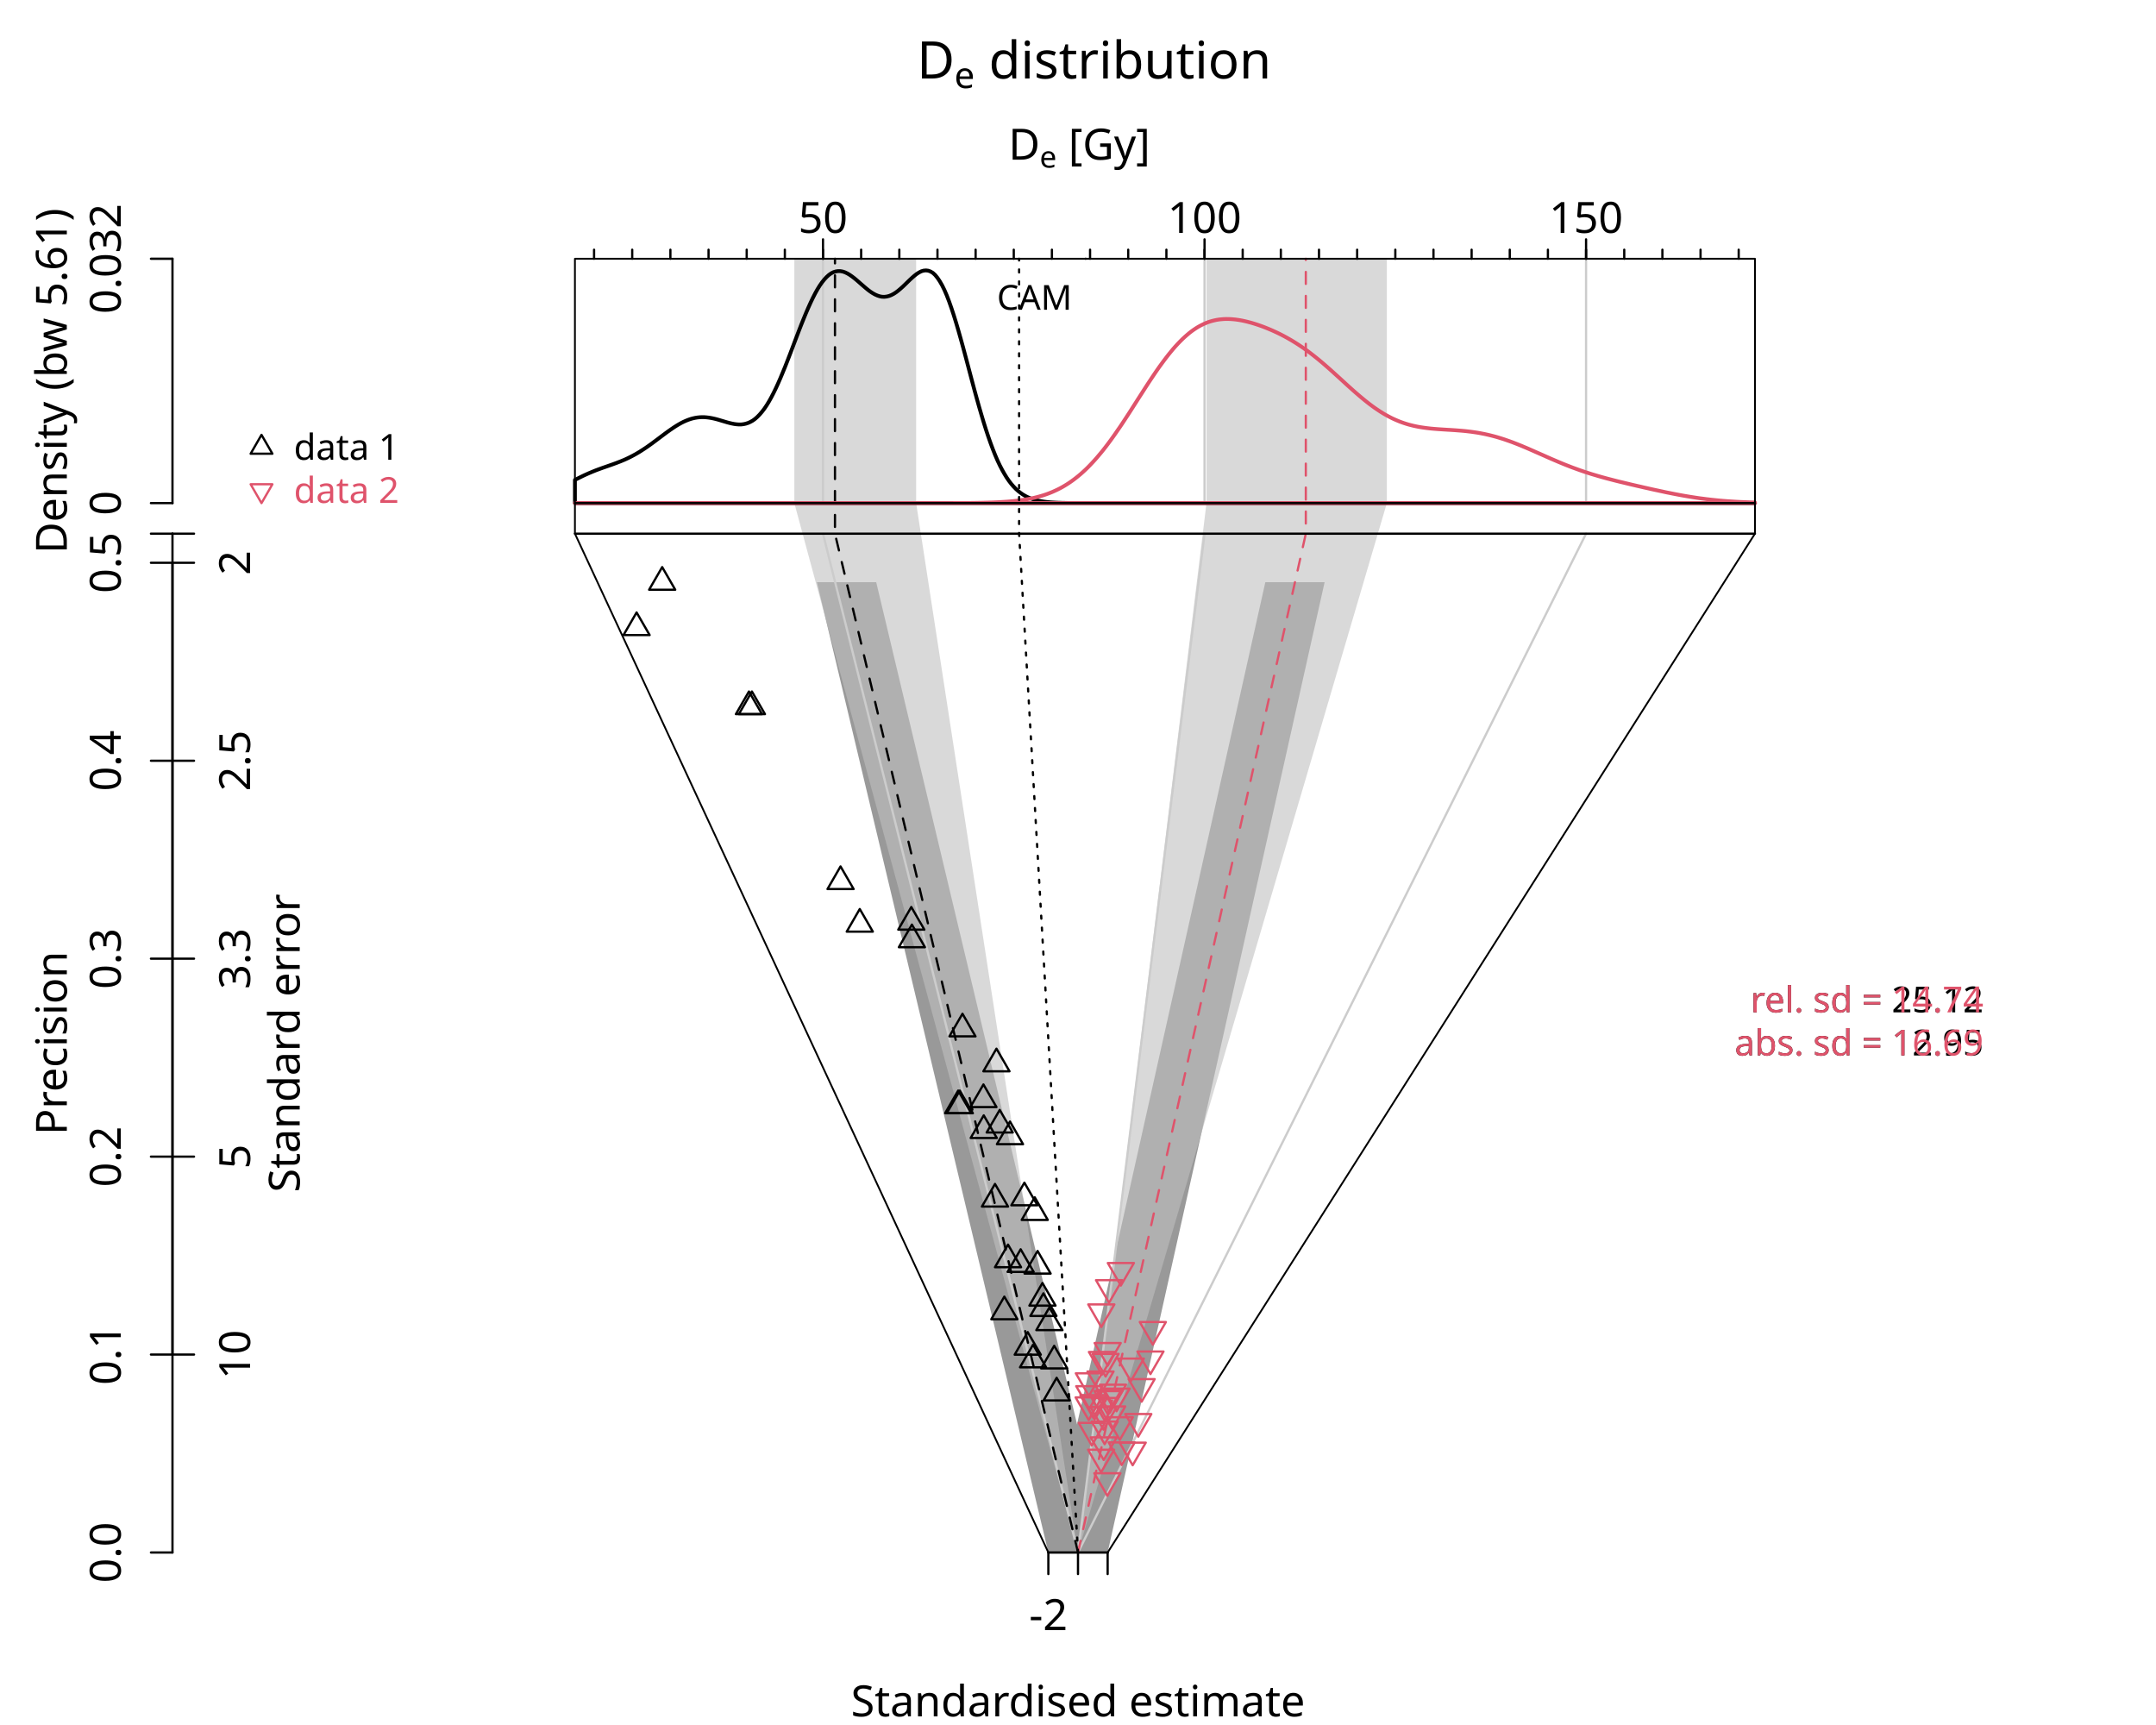
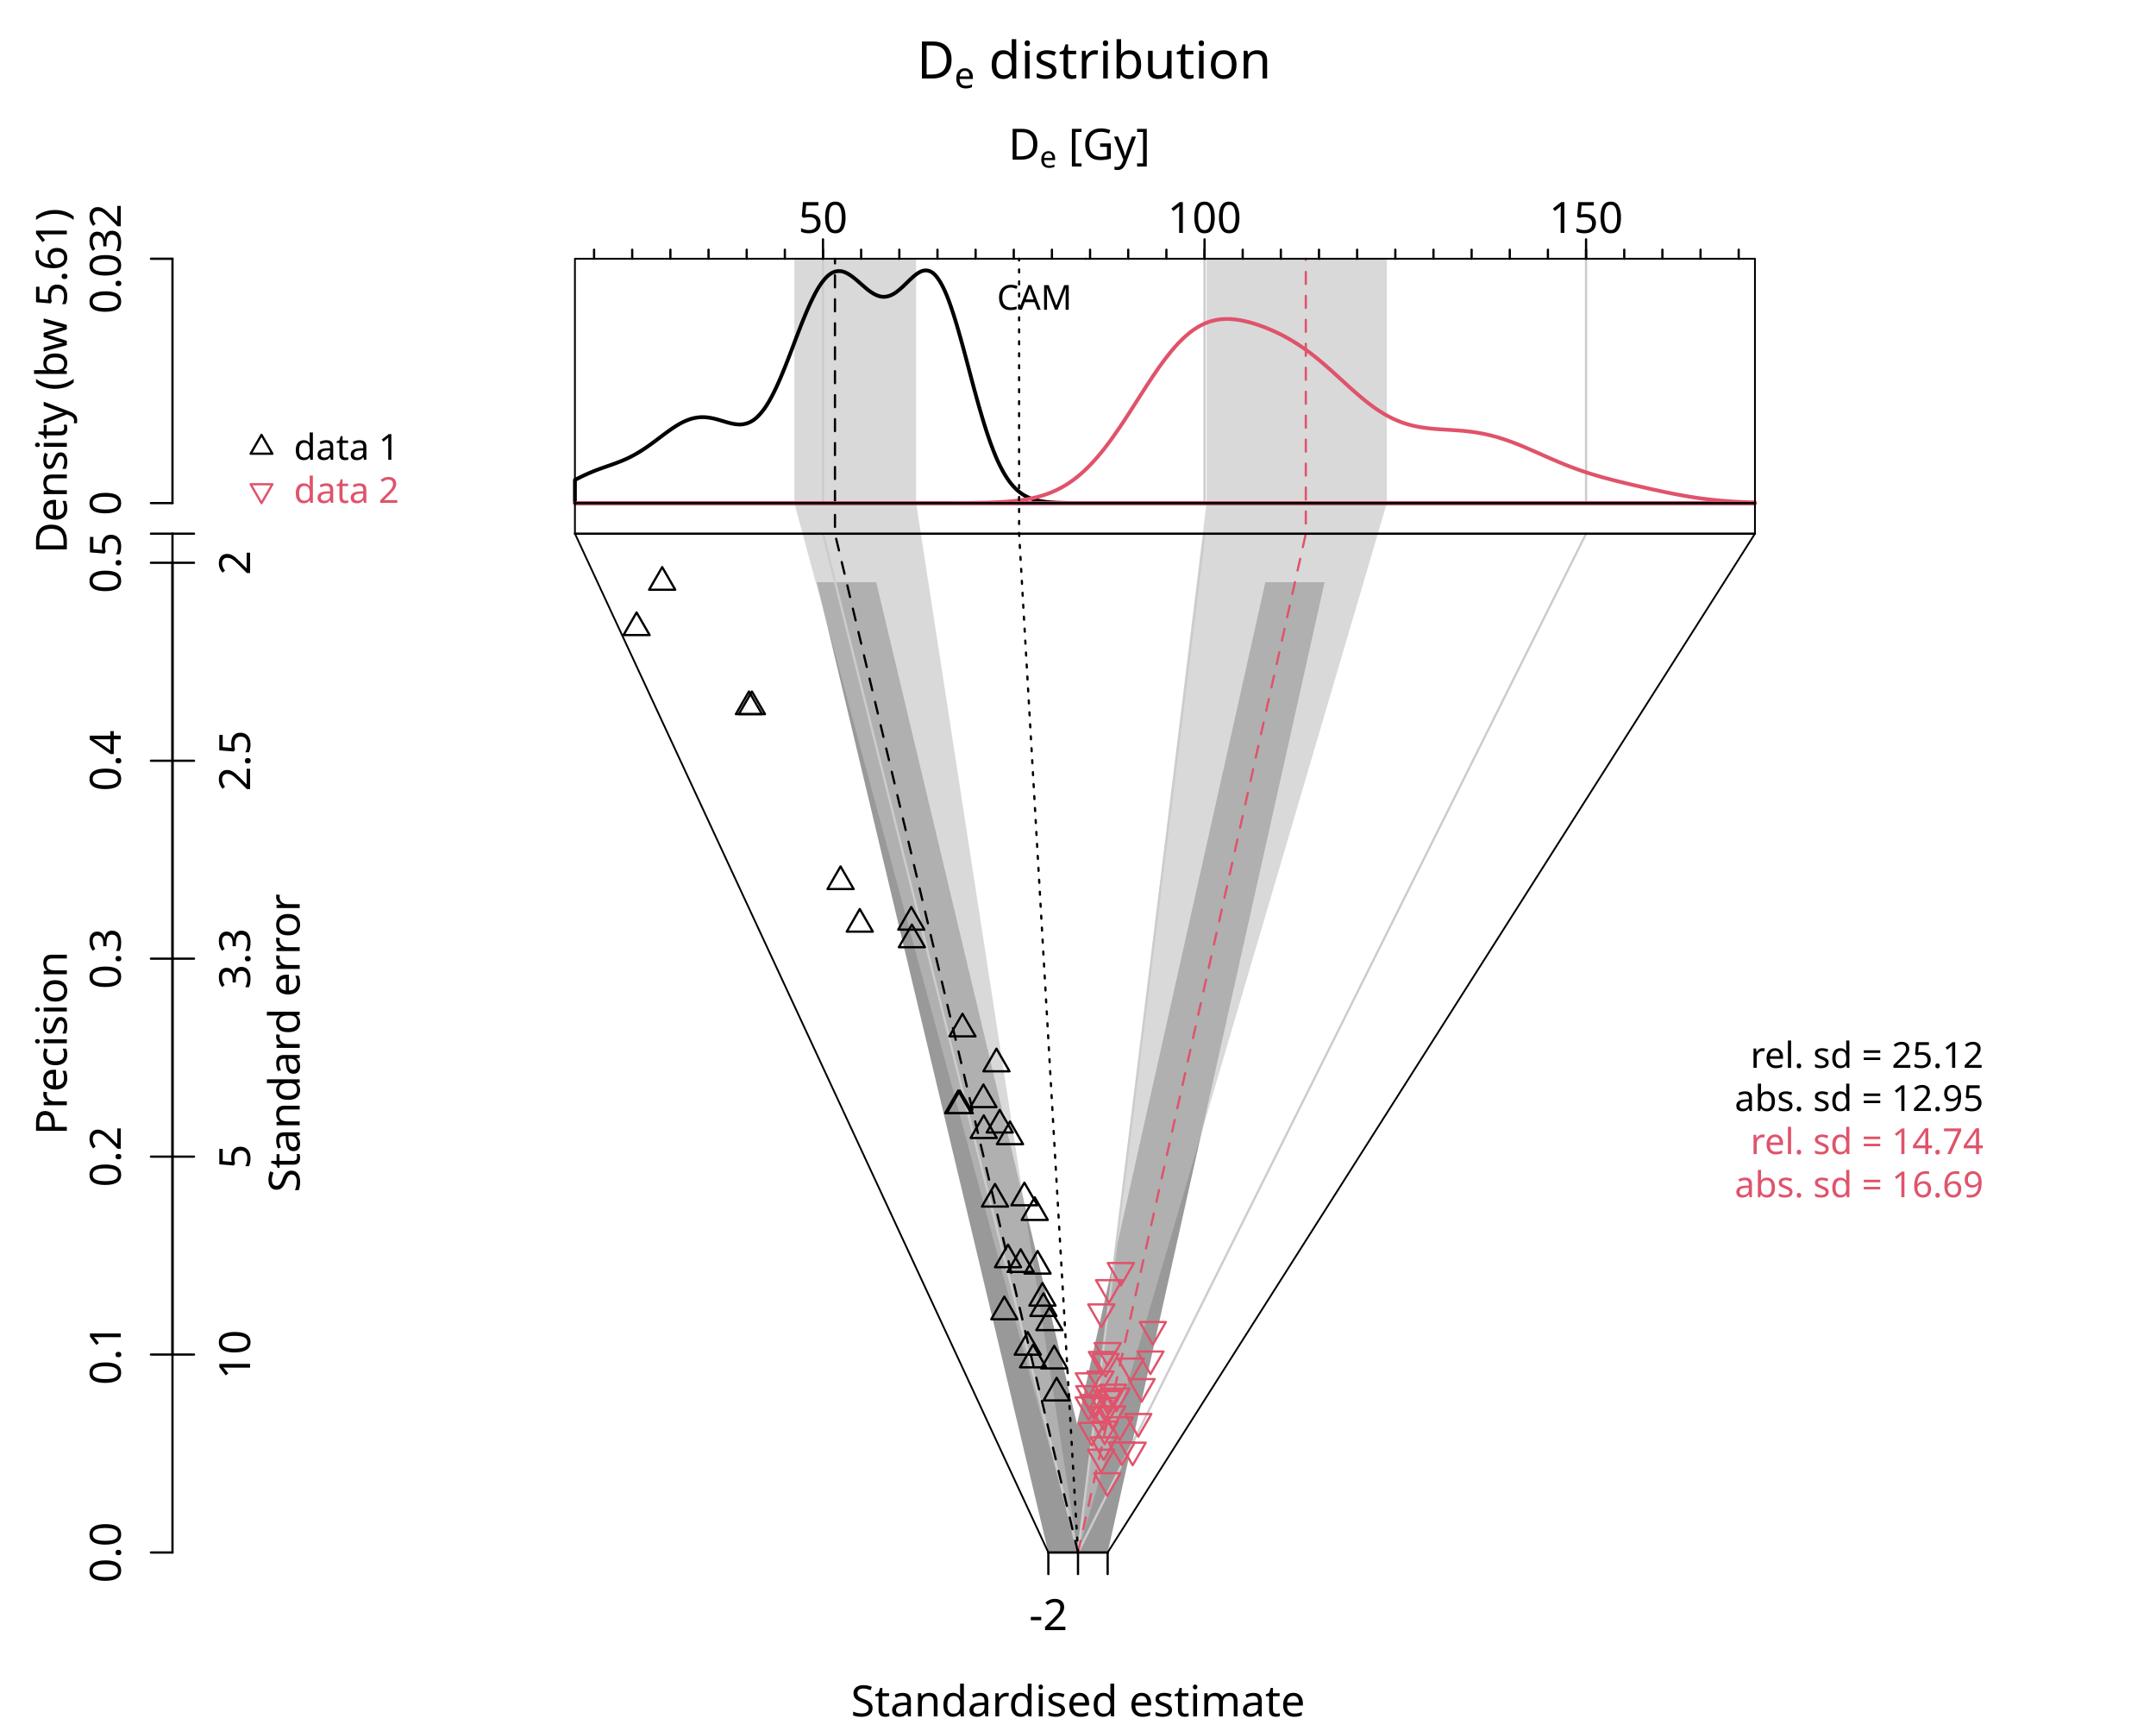
<svg xmlns="http://www.w3.org/2000/svg" class="svglite" data-engine-version="2.0" width="720.00pt" height="576.00pt" viewBox="0 0 720.00 576.00">
  <defs>
    <style type="text/css">
    .svglite line, .svglite polyline, .svglite polygon, .svglite path, .svglite rect, .svglite circle {
      fill: none;
      stroke: #000000;
      stroke-linecap: round;
      stroke-linejoin: round;
      stroke-miterlimit: 10.00;
    }
  </style>
  </defs>
  <rect width="100%" height="100%" style="stroke: none; fill: #FFFFFF;" />
  <defs>
    <clipPath id="cpMC4wMHw3MjAuMDB8MC4wMHw1NzYuMDA=">
      <rect x="0.00" y="0.00" width="720.00" height="576.00" />
    </clipPath>
  </defs>
  <g clip-path="url(#cpMC4wMHw3MjAuMDB8MC4wMHw1NzYuMDA=)">
    <text x="360.00" y="573.12" text-anchor="middle" style="font-size: 14.40px; font-family: sans;" textLength="143.30px" lengthAdjust="spacingAndGlyphs">Standardised estimate</text>
    <polygon points="350.10,518.40 369.90,518.40 292.61,194.40 272.81,194.40 " style="stroke-width: 0.75; stroke: none; fill: #999999;" />
    <polygon points="350.10,518.40 369.90,518.40 442.36,194.40 422.56,194.40 " style="stroke-width: 0.75; stroke: none; fill: #999999;" />
    <polygon points="360.00,518.40 307.52,178.20 305.95,167.99 305.95,86.40 265.27,86.40 265.27,167.99 268.03,178.20 " style="stroke-width: 0.75; stroke: none; fill: #BFBFBF; fill-opacity: 0.60;" />
    <polygon points="360.00,518.40 460.14,178.20 463.14,167.99 463.14,86.40 402.91,86.40 402.91,167.99 401.66,178.20 " style="stroke-width: 0.75; stroke: none; fill: #BFBFBF; fill-opacity: 0.60;" />
    <polyline points="360.00,518.40 274.84,178.20 " style="stroke-width: 0.75; stroke: #CCCCCC;" />
    <polyline points="274.84,167.99 274.84,86.40 " style="stroke-width: 0.75; stroke: #CCCCCC;" />
    <polyline points="360.00,518.40 402.26,178.20 " style="stroke-width: 0.75; stroke: #CCCCCC;" />
    <polyline points="402.26,167.99 402.26,86.40 " style="stroke-width: 0.75; stroke: #CCCCCC;" />
    <polyline points="360.00,518.40 529.67,178.20 " style="stroke-width: 0.75; stroke: #CCCCCC;" />
    <polyline points="529.67,167.99 529.67,86.40 " style="stroke-width: 0.75; stroke: #CCCCCC;" />
    <polyline points="360.00,518.40 278.84,178.20 278.84,167.99 278.84,86.40 " style="stroke-width: 0.75; stroke-dasharray: 4.00,4.00;" />
    <polyline points="360.00,518.40 436.08,178.20 436.08,167.99 436.08,86.40 " style="stroke-width: 0.75; stroke: #DF536B; stroke-dasharray: 4.00,4.00;" />
    <polygon points="192.00,167.99 192.00,160.26 192.77,159.86 193.54,159.47 194.31,159.09 195.08,158.72 195.86,158.37 196.63,158.02 197.40,157.70 198.17,157.38 198.94,157.07 199.71,156.78 200.48,156.50 201.25,156.22 202.03,155.95 202.80,155.68 203.57,155.41 204.34,155.14 205.11,154.86 205.88,154.58 206.65,154.28 207.42,153.98 208.19,153.66 208.97,153.32 209.74,152.96 210.51,152.58 211.28,152.18 212.05,151.76 212.82,151.32 213.59,150.86 214.36,150.37 215.13,149.87 215.91,149.35 216.68,148.81 217.45,148.26 218.22,147.69 218.99,147.12 219.76,146.54 220.53,145.96 221.30,145.38 222.08,144.80 222.85,144.23 223.62,143.68 224.39,143.15 225.16,142.63 225.93,142.14 226.70,141.68 227.47,141.25 228.24,140.86 229.02,140.51 229.79,140.20 230.56,139.93 231.33,139.71 232.10,139.54 232.87,139.41 233.64,139.33 234.41,139.29 235.19,139.30 235.96,139.36 236.73,139.45 237.50,139.58 238.27,139.74 239.04,139.92 239.81,140.13 240.58,140.36 241.35,140.59 242.13,140.82 242.90,141.05 243.67,141.25 244.44,141.43 245.21,141.58 245.98,141.68 246.75,141.74 247.52,141.73 248.30,141.64 249.07,141.47 249.84,141.22 250.61,140.87 251.38,140.44 252.15,139.88 252.92,139.20 253.69,138.41 254.46,137.51 255.24,136.50 256.01,135.36 256.78,134.10 257.55,132.72 258.32,131.24 259.09,129.66 259.86,127.99 260.63,126.23 261.40,124.38 262.18,122.48 262.95,120.52 263.72,118.53 264.49,116.51 265.26,114.47 266.03,112.44 266.80,110.43 267.57,108.45 268.35,106.51 269.12,104.64 269.89,102.85 270.66,101.14 271.43,99.53 272.20,98.02 272.97,96.63 273.74,95.39 274.51,94.28 275.29,93.31 276.06,92.48 276.83,91.79 277.60,91.25 278.37,90.87 279.14,90.63 279.91,90.52 280.68,90.54 281.46,90.68 282.23,90.95 283.00,91.32 283.77,91.78 284.54,92.31 285.31,92.90 286.08,93.54 286.85,94.21 287.62,94.89 288.40,95.56 289.17,96.22 289.94,96.85 290.71,97.42 291.48,97.92 292.25,98.35 293.02,98.69 293.79,98.94 294.57,99.09 295.34,99.11 296.11,99.02 296.88,98.83 297.65,98.53 298.42,98.13 299.19,97.64 299.96,97.05 300.73,96.40 301.51,95.70 302.28,94.96 303.05,94.21 303.82,93.46 304.59,92.75 305.36,92.08 306.13,91.48 306.90,90.98 307.67,90.59 308.45,90.36 309.22,90.29 309.99,90.38 310.76,90.66 311.53,91.12 312.30,91.83 313.07,92.77 313.84,93.92 314.62,95.27 315.39,96.83 316.16,98.61 316.93,100.61 317.70,102.79 318.47,105.12 319.24,107.60 320.01,110.21 320.78,112.93 321.56,115.74 322.33,118.61 323.10,121.51 323.87,124.42 324.64,127.33 325.41,130.21 326.18,133.02 326.95,135.77 327.73,138.44 328.50,141.02 329.27,143.47 330.04,145.79 330.81,147.98 331.58,150.04 332.35,151.98 333.12,153.77 333.89,155.40 334.67,156.90 335.44,158.26 336.21,159.51 336.98,160.63 337.75,161.63 338.52,162.51 339.29,163.30 340.06,163.99 340.84,164.60 341.61,165.14 342.38,165.59 343.15,165.98 343.92,166.32 344.69,166.61 345.46,166.85 346.23,167.06 347.00,167.23 347.78,167.37 348.55,167.49 349.32,167.59 350.09,167.67 350.86,167.74 351.63,167.79 352.40,167.83 353.17,167.87 353.94,167.89 354.72,167.92 355.49,167.93 356.26,167.95 357.03,167.96 357.80,167.97 358.57,167.97 359.34,167.98 360.11,167.98 360.89,167.99 361.66,167.99 362.43,167.99 363.20,167.99 363.97,167.99 364.74,167.99 365.51,167.99 366.28,167.99 367.05,167.99 367.83,167.99 368.60,167.99 369.37,167.99 370.14,167.99 370.91,167.99 371.68,167.99 372.45,167.99 373.22,167.99 374.00,167.99 374.77,167.99 375.54,167.99 376.31,167.99 377.08,167.99 377.85,167.99 378.62,167.99 379.39,167.99 380.16,167.99 380.94,167.99 381.71,167.99 382.48,167.99 383.25,167.99 384.02,167.99 384.79,167.99 385.56,167.99 386.33,167.99 387.10,167.99 387.88,167.99 388.65,167.99 389.42,167.99 390.19,167.99 390.96,167.99 391.73,167.99 392.50,167.99 393.27,167.99 394.05,167.99 394.82,167.99 395.59,167.99 396.36,167.99 397.13,167.99 397.90,167.99 398.67,167.99 399.44,167.99 400.21,167.99 400.99,167.99 401.76,167.99 402.53,167.99 403.30,167.99 404.07,167.99 404.84,167.99 405.61,167.99 406.38,167.99 407.16,167.99 407.93,167.99 408.70,167.99 409.47,167.99 410.24,167.99 411.01,167.99 411.78,167.99 412.55,167.99 413.32,167.99 414.10,167.99 414.87,167.99 415.64,167.99 416.41,167.99 417.18,167.99 417.95,167.99 418.72,167.99 419.49,167.99 420.27,167.99 421.04,167.99 421.81,167.99 422.58,167.99 423.35,167.99 424.12,167.99 424.89,167.99 425.66,167.99 426.43,167.99 427.21,167.99 427.98,167.99 428.75,167.99 429.52,167.99 430.29,167.99 431.06,167.99 431.83,167.99 432.60,167.99 433.37,167.99 434.15,167.99 434.92,167.99 435.69,167.99 436.46,167.99 437.23,167.99 438.00,167.99 438.77,167.99 439.54,167.99 440.32,167.99 441.09,167.99 441.86,167.99 442.63,167.99 443.40,167.99 444.17,167.99 444.94,167.99 445.71,167.99 446.48,167.99 447.26,167.99 448.03,167.99 448.80,167.99 449.57,167.99 450.34,167.99 451.11,167.99 451.88,167.99 452.65,167.99 453.43,167.99 454.20,167.99 454.97,167.99 455.74,167.99 456.51,167.99 457.28,167.99 458.05,167.99 458.82,167.99 459.59,167.99 460.37,167.99 461.14,167.99 461.91,167.99 462.68,167.99 463.45,167.99 464.22,167.99 464.99,167.99 465.76,167.99 466.54,167.99 467.31,167.99 468.08,167.99 468.85,167.99 469.62,167.99 470.39,167.99 471.16,167.99 471.93,167.99 472.70,167.99 473.48,167.99 474.25,167.99 475.02,167.99 475.79,167.99 476.56,167.99 477.33,167.99 478.10,167.99 478.87,167.99 479.64,167.99 480.42,167.99 481.19,167.99 481.96,167.99 482.73,167.99 483.50,167.99 484.27,167.99 485.04,167.99 485.81,167.99 486.59,167.99 487.36,167.99 488.13,167.99 488.90,167.99 489.67,167.99 490.44,167.99 491.21,167.99 491.98,167.99 492.75,167.99 493.53,167.99 494.30,167.99 495.07,167.99 495.84,167.99 496.61,167.99 497.38,167.99 498.15,167.99 498.92,167.99 499.70,167.99 500.47,167.99 501.24,167.99 502.01,167.99 502.78,167.99 503.55,167.99 504.32,167.99 505.09,167.99 505.86,167.99 506.64,167.99 507.41,167.99 508.18,167.99 508.95,167.99 509.72,167.99 510.49,167.99 511.26,167.99 512.03,167.99 512.80,167.99 513.58,167.99 514.35,167.99 515.12,167.99 515.89,167.99 516.66,167.99 517.43,167.99 518.20,167.99 518.97,167.99 519.75,167.99 520.52,167.99 521.29,167.99 522.06,167.99 522.83,167.99 523.60,167.99 524.37,167.99 525.14,167.99 525.91,167.99 526.69,167.99 527.46,167.99 528.23,167.99 529.00,167.99 529.77,167.99 530.54,167.99 531.31,167.99 532.08,167.99 532.86,167.99 533.63,167.99 534.40,167.99 535.17,167.99 535.94,167.99 536.71,167.99 537.48,167.99 538.25,167.99 539.02,167.99 539.80,167.99 540.57,167.99 541.34,167.99 542.11,167.99 542.88,167.99 543.65,167.99 544.42,167.99 545.19,167.99 545.97,167.99 546.74,167.99 547.51,167.99 548.28,167.99 549.05,167.99 549.82,167.99 550.59,167.99 551.36,167.99 552.13,167.99 552.91,167.99 553.68,167.99 554.45,167.99 555.22,167.99 555.99,167.99 556.76,167.99 557.53,167.99 558.30,167.99 559.07,167.99 559.85,167.99 560.62,167.99 561.39,167.99 562.16,167.99 562.93,167.99 563.70,167.99 564.47,167.99 565.24,167.99 566.02,167.99 566.79,167.99 567.56,167.99 568.33,167.99 569.10,167.99 569.87,167.99 570.64,167.99 571.41,167.99 572.18,167.99 572.96,167.99 573.73,167.99 574.50,167.99 575.27,167.99 576.04,167.99 576.81,167.99 577.58,167.99 578.35,167.99 579.13,167.99 579.90,167.99 580.67,167.99 581.44,167.99 582.21,167.99 582.98,167.99 583.75,167.99 584.52,167.99 585.29,167.99 586.07,167.99 586.07,167.99 " style="stroke-width: 1.27; fill: none;" />
    <polygon points="192.00,167.99 192.00,167.99 192.77,167.99 193.54,167.99 194.31,167.99 195.08,167.99 195.86,167.99 196.63,167.99 197.40,167.99 198.17,167.99 198.94,167.99 199.71,167.99 200.48,167.99 201.25,167.99 202.03,167.99 202.80,167.99 203.57,167.99 204.34,167.99 205.11,167.99 205.88,167.99 206.65,167.99 207.42,167.99 208.19,167.99 208.97,167.99 209.74,167.99 210.51,167.99 211.28,167.99 212.05,167.99 212.82,167.99 213.59,167.99 214.36,167.99 215.13,167.99 215.91,167.99 216.68,167.99 217.45,167.99 218.22,167.99 218.99,167.99 219.76,167.99 220.53,167.99 221.30,167.99 222.08,167.99 222.85,167.99 223.62,167.99 224.39,167.99 225.16,167.99 225.93,167.99 226.70,167.99 227.47,167.99 228.24,167.99 229.02,167.99 229.79,167.99 230.56,167.99 231.33,167.99 232.10,167.99 232.87,167.99 233.64,167.99 234.41,167.99 235.19,167.99 235.96,167.99 236.73,167.99 237.50,167.99 238.27,167.99 239.04,167.99 239.81,167.99 240.58,167.99 241.35,167.99 242.13,167.99 242.90,167.99 243.67,167.99 244.44,167.99 245.21,167.99 245.98,167.99 246.75,167.99 247.52,167.99 248.30,167.99 249.07,167.99 249.84,167.99 250.61,167.99 251.38,167.99 252.15,167.99 252.92,167.99 253.69,167.99 254.46,167.99 255.24,167.99 256.01,167.99 256.78,167.99 257.55,167.99 258.32,167.99 259.09,167.99 259.86,167.99 260.63,167.99 261.40,167.99 262.18,167.99 262.95,167.99 263.72,167.99 264.49,167.99 265.26,167.99 266.03,167.99 266.80,167.99 267.57,167.99 268.35,167.99 269.12,167.99 269.89,167.99 270.66,167.99 271.43,167.99 272.20,167.99 272.97,167.99 273.74,167.99 274.51,167.99 275.29,167.99 276.06,167.99 276.83,167.99 277.60,167.99 278.37,167.99 279.14,167.99 279.91,167.99 280.68,167.99 281.46,167.99 282.23,167.99 283.00,167.99 283.77,167.99 284.54,167.99 285.31,167.99 286.08,167.99 286.85,167.99 287.62,167.99 288.40,167.99 289.17,167.99 289.94,167.99 290.71,167.99 291.48,167.99 292.25,167.99 293.02,167.99 293.79,167.99 294.57,167.99 295.34,167.99 296.11,167.99 296.88,167.99 297.65,167.99 298.42,167.99 299.19,167.99 299.96,167.99 300.73,167.99 301.51,167.99 302.28,167.99 303.05,167.99 303.82,167.99 304.59,167.99 305.36,167.99 306.13,167.99 306.90,167.99 307.67,167.99 308.45,167.99 309.22,167.99 309.99,167.99 310.76,167.99 311.53,167.99 312.30,167.99 313.07,167.99 313.84,167.99 314.62,167.99 315.39,167.98 316.16,167.98 316.93,167.98 317.70,167.98 318.47,167.97 319.24,167.97 320.01,167.97 320.78,167.96 321.56,167.96 322.33,167.95 323.10,167.94 323.87,167.94 324.64,167.93 325.41,167.92 326.18,167.91 326.95,167.89 327.73,167.88 328.50,167.86 329.27,167.84 330.04,167.82 330.81,167.79 331.58,167.77 332.35,167.73 333.12,167.70 333.89,167.66 334.67,167.61 335.44,167.56 336.21,167.51 336.98,167.45 337.75,167.38 338.52,167.31 339.29,167.22 340.06,167.13 340.84,167.03 341.61,166.92 342.38,166.80 343.15,166.67 343.92,166.52 344.69,166.36 345.46,166.19 346.23,166.00 347.00,165.79 347.78,165.57 348.55,165.34 349.32,165.08 350.09,164.80 350.86,164.50 351.63,164.18 352.40,163.83 353.17,163.47 353.94,163.08 354.72,162.66 355.49,162.21 356.26,161.74 357.03,161.24 357.80,160.71 358.57,160.15 359.34,159.56 360.11,158.94 360.89,158.29 361.66,157.60 362.43,156.89 363.20,156.15 363.97,155.36 364.74,154.55 365.51,153.71 366.28,152.84 367.05,151.93 367.83,151.00 368.60,150.04 369.37,149.05 370.14,148.03 370.91,146.99 371.68,145.92 372.45,144.83 373.22,143.71 374.00,142.59 374.77,141.44 375.54,140.27 376.31,139.09 377.08,137.91 377.85,136.71 378.62,135.50 379.39,134.30 380.16,133.09 380.94,131.88 381.71,130.68 382.48,129.48 383.25,128.29 384.02,127.12 384.79,125.96 385.56,124.82 386.33,123.69 387.10,122.59 387.88,121.52 388.65,120.47 389.42,119.45 390.19,118.46 390.96,117.51 391.73,116.58 392.50,115.70 393.27,114.86 394.05,114.05 394.82,113.28 395.59,112.56 396.36,111.88 397.13,111.23 397.90,110.63 398.67,110.08 399.44,109.57 400.21,109.10 400.99,108.67 401.76,108.29 402.53,107.94 403.30,107.63 404.07,107.37 404.84,107.15 405.61,106.96 406.38,106.80 407.16,106.68 407.93,106.60 408.70,106.54 409.47,106.51 410.24,106.52 411.01,106.55 411.78,106.61 412.55,106.68 413.32,106.79 414.10,106.91 414.87,107.05 415.64,107.22 416.41,107.40 417.18,107.60 417.95,107.81 418.72,108.04 419.49,108.28 420.27,108.54 421.04,108.81 421.81,109.09 422.58,109.39 423.35,109.70 424.12,110.02 424.89,110.35 425.66,110.70 426.43,111.06 427.21,111.43 427.98,111.82 428.75,112.22 429.52,112.64 430.29,113.07 431.06,113.51 431.83,113.97 432.60,114.45 433.37,114.94 434.15,115.45 434.92,115.97 435.69,116.51 436.46,117.06 437.23,117.63 438.00,118.22 438.77,118.82 439.54,119.43 440.32,120.06 441.09,120.70 441.86,121.35 442.63,122.02 443.40,122.69 444.17,123.37 444.94,124.06 445.71,124.76 446.48,125.46 447.26,126.16 448.03,126.87 448.80,127.57 449.57,128.28 450.34,128.98 451.11,129.67 451.88,130.36 452.65,131.04 453.43,131.71 454.20,132.37 454.97,133.01 455.74,133.65 456.51,134.26 457.28,134.86 458.05,135.44 458.82,136.00 459.59,136.54 460.37,137.06 461.14,137.56 461.91,138.04 462.68,138.49 463.45,138.91 464.22,139.32 464.99,139.71 465.76,140.06 466.54,140.40 467.31,140.72 468.08,141.01 468.85,141.28 469.62,141.53 470.39,141.76 471.16,141.96 471.93,142.15 472.70,142.32 473.48,142.48 474.25,142.62 475.02,142.74 475.79,142.85 476.56,142.95 477.33,143.04 478.10,143.12 478.87,143.19 479.64,143.25 480.42,143.31 481.19,143.36 481.96,143.41 482.73,143.46 483.50,143.51 484.27,143.55 485.04,143.60 485.81,143.65 486.59,143.71 487.36,143.77 488.13,143.83 488.90,143.90 489.67,143.98 490.44,144.07 491.21,144.16 491.98,144.27 492.75,144.38 493.53,144.50 494.30,144.64 495.07,144.79 495.84,144.94 496.61,145.11 497.38,145.29 498.15,145.48 498.92,145.68 499.70,145.89 500.47,146.12 501.24,146.36 502.01,146.60 502.78,146.86 503.55,147.13 504.32,147.40 505.09,147.68 505.86,147.98 506.64,148.28 507.41,148.59 508.18,148.90 508.95,149.23 509.72,149.55 510.49,149.88 511.26,150.22 512.03,150.56 512.80,150.90 513.58,151.24 514.35,151.58 515.12,151.92 515.89,152.26 516.66,152.61 517.43,152.94 518.20,153.28 518.97,153.61 519.75,153.94 520.52,154.27 521.29,154.59 522.06,154.91 522.83,155.22 523.60,155.52 524.37,155.82 525.14,156.12 525.91,156.40 526.69,156.68 527.46,156.96 528.23,157.23 529.00,157.49 529.77,157.74 530.54,157.99 531.31,158.24 532.08,158.47 532.86,158.70 533.63,158.93 534.40,159.15 535.17,159.37 535.94,159.58 536.71,159.79 537.48,159.99 538.25,160.19 539.02,160.39 539.80,160.59 540.57,160.78 541.34,160.97 542.11,161.15 542.88,161.34 543.65,161.52 544.42,161.71 545.19,161.89 545.97,162.07 546.74,162.25 547.51,162.42 548.28,162.60 549.05,162.78 549.82,162.95 550.59,163.12 551.36,163.30 552.13,163.47 552.91,163.64 553.68,163.80 554.45,163.97 555.22,164.13 555.99,164.30 556.76,164.46 557.53,164.61 558.30,164.77 559.07,164.92 559.85,165.07 560.62,165.22 561.39,165.36 562.16,165.50 562.93,165.63 563.70,165.76 564.47,165.89 565.24,166.01 566.02,166.13 566.79,166.25 567.56,166.36 568.33,166.46 569.10,166.56 569.87,166.66 570.64,166.75 571.41,166.84 572.18,166.92 572.96,167.00 573.73,167.08 574.50,167.15 575.27,167.22 576.04,167.28 576.81,167.34 577.58,167.39 578.35,167.44 579.13,167.49 579.90,167.54 580.67,167.58 581.44,167.62 582.21,167.65 582.98,167.68 583.75,167.71 584.52,167.74 585.29,167.77 586.07,167.79 586.07,167.99 " style="stroke-width: 1.27; stroke: #DF536B; fill: none;" />
    <line x1="57.60" y1="167.99" x2="57.60" y2="86.40" style="stroke-width: 0.75;" />
    <line x1="57.60" y1="167.99" x2="50.40" y2="167.99" style="stroke-width: 0.75;" />
    <line x1="57.60" y1="86.40" x2="50.40" y2="86.40" style="stroke-width: 0.75;" />
    <text transform="translate(40.32,167.99) rotate(-90)" text-anchor="middle" style="font-size: 14.40px; font-family: sans;" textLength="8.01px" lengthAdjust="spacingAndGlyphs">0</text>
    <text transform="translate(40.32,86.40) rotate(-90)" text-anchor="middle" style="font-size: 14.40px; font-family: sans;" textLength="36.04px" lengthAdjust="spacingAndGlyphs">0.032</text>
    <text transform="translate(22.32,127.20) rotate(-90)" text-anchor="middle" style="font-size: 14.40px; font-family: sans;" textLength="112.06px" lengthAdjust="spacingAndGlyphs">Density (bw 5.61)</text>
    <polyline points="360.00,518.40 340.33,178.20 340.33,86.40 " style="stroke-width: 0.75; stroke-dasharray: 1.00,3.00;" />
    <rect x="327.75" y="93.60" width="35.98" height="11.75" style="stroke-width: 0.75; stroke: none;" />
    <text x="332.93" y="103.44" style="font-size: 11.52px; font-family: sans;" textLength="25.61px" lengthAdjust="spacingAndGlyphs">CAM</text>
    <text x="306.21" y="26.21" style="font-size: 17.28px; font-family: sans;" textLength="12.48px" lengthAdjust="spacingAndGlyphs">D</text>
    <text x="318.69" y="29.40" style="font-size: 12.10px; font-family: sans;" textLength="6.73px" lengthAdjust="spacingAndGlyphs">e</text>
    <text x="325.42" y="26.21" style="font-size: 17.28px; font-family: sans;" textLength="4.80px" lengthAdjust="spacingAndGlyphs"> </text>
    <text x="330.22" y="26.21" style="font-size: 17.28px; font-family: sans;" textLength="83.57px" lengthAdjust="spacingAndGlyphs">distribution</text>
    <line x1="57.60" y1="518.40" x2="57.60" y2="187.92" style="stroke-width: 0.75;" />
    <line x1="57.60" y1="518.40" x2="50.40" y2="518.40" style="stroke-width: 0.75;" />
    <line x1="57.60" y1="452.30" x2="50.40" y2="452.30" style="stroke-width: 0.75;" />
    <line x1="57.60" y1="386.21" x2="50.40" y2="386.21" style="stroke-width: 0.75;" />
    <line x1="57.60" y1="320.11" x2="50.40" y2="320.11" style="stroke-width: 0.75;" />
    <line x1="57.60" y1="254.02" x2="50.40" y2="254.02" style="stroke-width: 0.75;" />
    <line x1="57.60" y1="187.92" x2="50.40" y2="187.92" style="stroke-width: 0.75;" />
    <text transform="translate(40.32,518.40) rotate(-90)" text-anchor="middle" style="font-size: 14.40px; font-family: sans;" textLength="20.02px" lengthAdjust="spacingAndGlyphs">0.0</text>
    <text transform="translate(40.32,452.30) rotate(-90)" text-anchor="middle" style="font-size: 14.40px; font-family: sans;" textLength="20.02px" lengthAdjust="spacingAndGlyphs">0.1</text>
    <text transform="translate(40.32,386.21) rotate(-90)" text-anchor="middle" style="font-size: 14.40px; font-family: sans;" textLength="20.02px" lengthAdjust="spacingAndGlyphs">0.2</text>
    <text transform="translate(40.32,320.11) rotate(-90)" text-anchor="middle" style="font-size: 14.40px; font-family: sans;" textLength="20.02px" lengthAdjust="spacingAndGlyphs">0.3</text>
    <text transform="translate(40.32,254.02) rotate(-90)" text-anchor="middle" style="font-size: 14.40px; font-family: sans;" textLength="20.02px" lengthAdjust="spacingAndGlyphs">0.4</text>
    <text transform="translate(40.32,187.92) rotate(-90)" text-anchor="middle" style="font-size: 14.40px; font-family: sans;" textLength="20.02px" lengthAdjust="spacingAndGlyphs">0.5</text>
    <polyline points="57.60,187.92 57.60,178.20 " style="stroke-width: 0.75;" />
    <line x1="57.60" y1="178.20" x2="50.40" y2="178.20" style="stroke-width: 0.75;" />
    <line x1="57.60" y1="178.20" x2="64.80" y2="178.20" style="stroke-width: 0.75;" />
    <text transform="translate(22.32,348.30) rotate(-90)" text-anchor="middle" style="font-size: 14.40px; font-family: sans;" textLength="59.24px" lengthAdjust="spacingAndGlyphs">Precision</text>
    <text transform="translate(100.08,348.30) rotate(-90)" text-anchor="middle" style="font-size: 14.40px; font-family: sans;" textLength="92.85px" lengthAdjust="spacingAndGlyphs">Standard error</text>
    <line x1="57.60" y1="452.30" x2="57.60" y2="187.92" style="stroke-width: 0.75;" />
    <line x1="57.60" y1="452.30" x2="64.80" y2="452.30" style="stroke-width: 0.75;" />
    <line x1="57.60" y1="386.21" x2="64.80" y2="386.21" style="stroke-width: 0.75;" />
    <line x1="57.60" y1="320.11" x2="64.80" y2="320.11" style="stroke-width: 0.75;" />
    <line x1="57.60" y1="254.02" x2="64.80" y2="254.02" style="stroke-width: 0.75;" />
    <line x1="57.60" y1="187.92" x2="64.80" y2="187.92" style="stroke-width: 0.75;" />
    <text transform="translate(83.52,452.30) rotate(-90)" text-anchor="middle" style="font-size: 14.40px; font-family: sans;" textLength="16.02px" lengthAdjust="spacingAndGlyphs">10</text>
    <text transform="translate(83.52,386.21) rotate(-90)" text-anchor="middle" style="font-size: 14.40px; font-family: sans;" textLength="8.01px" lengthAdjust="spacingAndGlyphs">5</text>
    <text transform="translate(83.52,320.11) rotate(-90)" text-anchor="middle" style="font-size: 14.40px; font-family: sans;" textLength="20.02px" lengthAdjust="spacingAndGlyphs">3.3</text>
    <text transform="translate(83.52,254.02) rotate(-90)" text-anchor="middle" style="font-size: 14.40px; font-family: sans;" textLength="20.02px" lengthAdjust="spacingAndGlyphs">2.5</text>
    <text transform="translate(83.52,187.92) rotate(-90)" text-anchor="middle" style="font-size: 14.40px; font-family: sans;" textLength="8.01px" lengthAdjust="spacingAndGlyphs">2</text>
    <line x1="350.10" y1="518.40" x2="369.90" y2="518.40" style="stroke-width: 0.75;" />
    <line x1="350.10" y1="518.40" x2="350.10" y2="525.60" style="stroke-width: 0.75;" />
    <line x1="360.00" y1="518.40" x2="360.00" y2="525.60" style="stroke-width: 0.75;" />
    <line x1="369.90" y1="518.40" x2="369.90" y2="525.60" style="stroke-width: 0.75;" />
    <text x="350.10" y="544.32" text-anchor="middle" style="font-size: 14.40px; font-family: sans;" textLength="12.80px" lengthAdjust="spacingAndGlyphs">-2</text>
    <polyline points="198.39,86.40 198.39,83.38 " style="stroke-width: 0.75;" />
    <polyline points="211.13,86.40 211.13,83.38 " style="stroke-width: 0.75;" />
    <polyline points="223.88,86.40 223.88,83.38 " style="stroke-width: 0.75;" />
    <polyline points="236.62,86.40 236.62,83.38 " style="stroke-width: 0.75;" />
    <polyline points="249.36,86.40 249.36,83.38 " style="stroke-width: 0.75;" />
    <polyline points="262.10,86.40 262.10,83.38 " style="stroke-width: 0.75;" />
    <polyline points="274.84,86.40 274.84,83.38 " style="stroke-width: 0.75;" />
    <polyline points="287.58,86.40 287.58,83.38 " style="stroke-width: 0.75;" />
    <polyline points="300.33,86.40 300.33,83.38 " style="stroke-width: 0.75;" />
    <polyline points="313.07,86.40 313.07,83.38 " style="stroke-width: 0.75;" />
    <polyline points="325.81,86.40 325.81,83.38 " style="stroke-width: 0.75;" />
    <polyline points="338.55,86.40 338.55,83.38 " style="stroke-width: 0.75;" />
    <polyline points="351.29,86.40 351.29,83.38 " style="stroke-width: 0.75;" />
    <polyline points="364.03,86.40 364.03,83.38 " style="stroke-width: 0.75;" />
    <polyline points="376.77,86.40 376.77,83.38 " style="stroke-width: 0.75;" />
    <polyline points="389.52,86.40 389.52,83.38 " style="stroke-width: 0.75;" />
    <polyline points="402.26,86.40 402.26,83.38 " style="stroke-width: 0.75;" />
    <polyline points="415.00,86.40 415.00,83.38 " style="stroke-width: 0.75;" />
    <polyline points="427.74,86.40 427.74,83.38 " style="stroke-width: 0.75;" />
    <polyline points="440.48,86.40 440.48,83.38 " style="stroke-width: 0.75;" />
    <polyline points="453.22,86.40 453.22,83.38 " style="stroke-width: 0.75;" />
    <polyline points="465.97,86.40 465.97,83.38 " style="stroke-width: 0.75;" />
    <polyline points="478.71,86.40 478.71,83.38 " style="stroke-width: 0.75;" />
    <polyline points="491.45,86.40 491.45,83.38 " style="stroke-width: 0.75;" />
    <polyline points="504.19,86.40 504.19,83.38 " style="stroke-width: 0.75;" />
    <polyline points="516.93,86.40 516.93,83.38 " style="stroke-width: 0.75;" />
    <polyline points="529.67,86.40 529.67,83.38 " style="stroke-width: 0.75;" />
    <polyline points="542.42,86.40 542.42,83.38 " style="stroke-width: 0.75;" />
    <polyline points="555.16,86.40 555.16,83.38 " style="stroke-width: 0.75;" />
    <polyline points="567.90,86.40 567.90,83.38 " style="stroke-width: 0.75;" />
    <polyline points="580.64,86.40 580.64,83.38 " style="stroke-width: 0.75;" />
    <polyline points="274.84,86.40 274.84,79.92 " style="stroke-width: 0.75;" />
    <polyline points="402.26,86.40 402.26,79.92 " style="stroke-width: 0.75;" />
    <polyline points="529.67,86.40 529.67,79.92 " style="stroke-width: 0.75;" />
    <polyline points="192.00,178.20 586.07,178.20 " style="stroke-width: 0.75;" />
    <polyline points="362.55,86.40 362.55,86.40 " style="stroke-width: 0.75;" />
    <text x="274.84" y="77.76" text-anchor="middle" style="font-size: 14.40px; font-family: sans;" textLength="16.02px" lengthAdjust="spacingAndGlyphs">50</text>
    <text x="402.26" y="77.76" text-anchor="middle" style="font-size: 14.40px; font-family: sans;" textLength="24.03px" lengthAdjust="spacingAndGlyphs">100</text>
    <text x="529.67" y="77.76" text-anchor="middle" style="font-size: 14.40px; font-family: sans;" textLength="24.03px" lengthAdjust="spacingAndGlyphs">150</text>
    <text x="336.79" y="53.31" style="font-size: 14.40px; font-family: sans;" textLength="10.40px" lengthAdjust="spacingAndGlyphs">D</text>
    <text x="347.19" y="55.98" style="font-size: 10.08px; font-family: sans;" textLength="5.61px" lengthAdjust="spacingAndGlyphs">e</text>
    <text x="352.80" y="53.31" style="font-size: 14.40px; font-family: sans;" textLength="4.00px" lengthAdjust="spacingAndGlyphs"> </text>
    <text x="356.80" y="53.31" style="font-size: 14.40px; font-family: sans;" textLength="26.41px" lengthAdjust="spacingAndGlyphs">[Gy]</text>
    <polygon points="212.59,204.50 216.95,212.06 208.22,212.06 " style="stroke-width: 0.75; fill: none;" />
    <polygon points="221.14,189.36 225.50,196.92 216.77,196.92 " style="stroke-width: 0.75; fill: none;" />
    <polygon points="250.11,230.90 254.47,238.46 245.75,238.46 " style="stroke-width: 0.75; fill: none;" />
    <polygon points="251.10,230.90 255.47,238.46 246.74,238.46 " style="stroke-width: 0.75; fill: none;" />
    <polygon points="280.70,289.31 285.07,296.87 276.34,296.87 " style="stroke-width: 0.75; fill: none;" />
    <polygon points="287.12,303.53 291.49,311.09 282.76,311.09 " style="stroke-width: 0.75; fill: none;" />
    <polygon points="335.40,432.95 339.77,440.51 331.04,440.51 " style="stroke-width: 0.75; fill: none;" />
    <polygon points="304.53,308.73 308.89,316.29 300.17,316.29 " style="stroke-width: 0.75; fill: none;" />
    <polygon points="319.98,364.16 324.34,371.72 315.62,371.72 " style="stroke-width: 0.75; fill: none;" />
    <polygon points="320.53,364.16 324.89,371.72 316.17,371.72 " style="stroke-width: 0.75; fill: none;" />
    <polygon points="304.33,302.86 308.69,310.42 299.97,310.42 " style="stroke-width: 0.75; fill: none;" />
    <polygon points="343.21,444.80 347.58,452.35 338.85,452.35 " style="stroke-width: 0.75; fill: none;" />
    <polygon points="336.63,415.59 340.99,423.14 332.27,423.14 " style="stroke-width: 0.75; fill: none;" />
    <polygon points="332.28,395.33 336.64,402.89 327.91,402.89 " style="stroke-width: 0.75; fill: none;" />
    <polygon points="344.99,449.00 349.35,456.56 340.63,456.56 " style="stroke-width: 0.75; fill: none;" />
    <polygon points="328.52,372.43 332.89,379.99 324.16,379.99 " style="stroke-width: 0.75; fill: none;" />
    <polygon points="321.42,338.50 325.78,346.06 317.05,346.06 " style="stroke-width: 0.75; fill: none;" />
    <polygon points="328.42,362.11 332.78,369.67 324.05,369.67 " style="stroke-width: 0.75; fill: none;" />
    <polygon points="340.85,417.15 345.21,424.71 336.48,424.71 " style="stroke-width: 0.75; fill: none;" />
    <polygon points="333.86,370.61 338.22,378.16 329.49,378.16 " style="stroke-width: 0.75; fill: none;" />
    <polygon points="332.77,350.16 337.13,357.72 328.40,357.72 " style="stroke-width: 0.75; fill: none;" />
    <polygon points="337.29,374.50 341.65,382.06 332.92,382.06 " style="stroke-width: 0.75; fill: none;" />
    <polygon points="342.10,394.91 346.46,402.47 337.73,402.47 " style="stroke-width: 0.75; fill: none;" />
    <polygon points="348.45,431.86 352.81,439.42 344.09,439.42 " style="stroke-width: 0.75; fill: none;" />
    <polygon points="346.50,417.71 350.87,425.27 342.14,425.27 " style="stroke-width: 0.75; fill: none;" />
    <polygon points="348.13,428.41 352.49,435.96 343.76,435.96 " style="stroke-width: 0.75; fill: none;" />
    <polygon points="352.87,460.06 357.24,467.62 348.51,467.62 " style="stroke-width: 0.75; fill: none;" />
    <polygon points="345.55,399.79 349.91,407.35 341.19,407.35 " style="stroke-width: 0.75; fill: none;" />
    <polygon points="350.44,436.59 354.81,444.15 346.08,444.15 " style="stroke-width: 0.75; fill: none;" />
    <polygon points="352.05,449.38 356.42,456.93 347.69,456.93 " style="stroke-width: 0.75; fill: none;" />
    <polygon points="363.64,466.12 368.00,458.56 359.27,458.56 " style="stroke-width: 0.75; stroke: #DF536B; fill: none;" />
    <polygon points="363.77,470.42 368.13,462.86 359.40,462.86 " style="stroke-width: 0.75; stroke: #DF536B; fill: none;" />
    <polygon points="363.57,474.17 367.93,466.61 359.20,466.61 " style="stroke-width: 0.75; stroke: #DF536B; fill: none;" />
    <polygon points="367.78,443.12 372.15,435.56 363.42,435.56 " style="stroke-width: 0.75; stroke: #DF536B; fill: none;" />
    <polygon points="365.15,473.40 369.51,465.84 360.78,465.84 " style="stroke-width: 0.75; stroke: #DF536B; fill: none;" />
    <polygon points="365.53,474.03 369.90,466.47 361.17,466.47 " style="stroke-width: 0.75; stroke: #DF536B; fill: none;" />
    <polygon points="364.60,482.67 368.96,475.11 360.24,475.11 " style="stroke-width: 0.75; stroke: #DF536B; fill: none;" />
    <polygon points="370.37,435.02 374.73,427.46 366.01,427.46 " style="stroke-width: 0.75; stroke: #DF536B; fill: none;" />
    <polygon points="368.00,459.00 372.37,451.44 363.64,451.44 " style="stroke-width: 0.75; stroke: #DF536B; fill: none;" />
    <polygon points="367.52,465.53 371.88,457.97 363.15,457.97 " style="stroke-width: 0.75; stroke: #DF536B; fill: none;" />
    <polygon points="369.22,459.65 373.58,452.09 364.86,452.09 " style="stroke-width: 0.75; stroke: #DF536B; fill: none;" />
    <polygon points="369.92,456.01 374.28,448.45 365.55,448.45 " style="stroke-width: 0.75; stroke: #DF536B; fill: none;" />
    <polygon points="374.31,429.28 378.68,421.73 369.95,421.73 " style="stroke-width: 0.75; stroke: #DF536B; fill: none;" />
    <polygon points="368.93,474.36 373.30,466.80 364.57,466.80 " style="stroke-width: 0.75; stroke: #DF536B; fill: none;" />
    <polygon points="368.53,477.39 372.89,469.83 364.17,469.83 " style="stroke-width: 0.75; stroke: #DF536B; fill: none;" />
    <polygon points="369.85,472.08 374.22,464.52 365.49,464.52 " style="stroke-width: 0.75; stroke: #DF536B; fill: none;" />
    <polygon points="370.61,471.77 374.98,464.21 366.25,464.21 " style="stroke-width: 0.75; stroke: #DF536B; fill: none;" />
    <polygon points="368.90,482.24 373.27,474.68 364.54,474.68 " style="stroke-width: 0.75; stroke: #DF536B; fill: none;" />
    <polygon points="371.68,469.92 376.04,462.36 367.32,462.36 " style="stroke-width: 0.75; stroke: #DF536B; fill: none;" />
    <polygon points="368.58,487.51 372.95,479.95 364.22,479.95 " style="stroke-width: 0.75; stroke: #DF536B; fill: none;" />
    <polygon points="367.72,491.64 372.08,484.08 363.36,484.08 " style="stroke-width: 0.75; stroke: #DF536B; fill: none;" />
    <polygon points="372.89,471.24 377.25,463.68 368.52,463.68 " style="stroke-width: 0.75; stroke: #DF536B; fill: none;" />
    <polygon points="371.43,477.18 375.79,469.62 367.06,469.62 " style="stroke-width: 0.75; stroke: #DF536B; fill: none;" />
    <polygon points="377.64,461.21 382.00,453.65 373.27,453.65 " style="stroke-width: 0.75; stroke: #DF536B; fill: none;" />
    <polygon points="373.96,480.79 378.32,473.23 369.59,473.23 " style="stroke-width: 0.75; stroke: #DF536B; fill: none;" />
    <polygon points="384.99,449.00 389.35,441.44 380.63,441.44 " style="stroke-width: 0.75; stroke: #DF536B; fill: none;" />
    <polygon points="384.20,458.83 388.56,451.28 379.83,451.28 " style="stroke-width: 0.75; stroke: #DF536B; fill: none;" />
    <polygon points="381.25,468.05 385.61,460.50 376.89,460.50 " style="stroke-width: 0.75; stroke: #DF536B; fill: none;" />
    <polygon points="369.81,499.49 374.17,491.93 365.45,491.93 " style="stroke-width: 0.75; stroke: #DF536B; fill: none;" />
    <polygon points="374.61,489.20 378.97,481.64 370.24,481.64 " style="stroke-width: 0.75; stroke: #DF536B; fill: none;" />
    <polygon points="380.13,479.72 384.50,472.16 375.77,472.16 " style="stroke-width: 0.75; stroke: #DF536B; fill: none;" />
    <polygon points="378.26,489.27 382.63,481.71 373.90,481.71 " style="stroke-width: 0.75; stroke: #DF536B; fill: none;" />
    <polyline points="192.00,167.99 586.07,167.99 " style="stroke-width: 0.75;" />
    <polygon points="369.90,518.40 586.07,178.20 586.07,86.40 192.00,86.40 192.00,178.20 350.10,518.40 " style="stroke-width: 0.60; fill: none;" />
    <polygon points="87.33,145.20 90.97,151.50 83.70,151.50 " style="stroke-width: 0.75; fill: none;" />
    <polygon points="87.33,168.00 90.97,161.70 83.70,161.70 " style="stroke-width: 0.75; stroke: #DF536B; fill: none;" />
    <text x="98.13" y="153.53" style="font-size: 12.00px; font-family: sans;" textLength="33.36px" lengthAdjust="spacingAndGlyphs">data 1</text>
    <text x="98.13" y="167.93" style="font-size: 12.00px; fill: #DF536B; font-family: sans;" textLength="33.36px" lengthAdjust="spacingAndGlyphs">data 2</text>
-     <text x="662.40" y="338.03" text-anchor="end" style="font-size: 12.00px; font-family: sans;" textLength="76.39px" lengthAdjust="spacingAndGlyphs">rel. sd = 25.12</text>
-     <text x="662.40" y="352.43" text-anchor="end" style="font-size: 12.00px; font-family: sans;" textLength="82.41px" lengthAdjust="spacingAndGlyphs">abs. sd = 12.95</text>
-     <text x="662.40" y="366.83" text-anchor="end" style="font-size: 12.00px; font-family: sans;" textLength="0.00px" lengthAdjust="spacingAndGlyphs" />
-     <text x="662.40" y="309.23" text-anchor="end" style="font-size: 12.00px; fill: #DF536B; font-family: sans;" textLength="0.00px" lengthAdjust="spacingAndGlyphs" />
-     <text x="662.40" y="323.63" text-anchor="end" style="font-size: 12.00px; fill: #DF536B; font-family: sans;" textLength="0.00px" lengthAdjust="spacingAndGlyphs" />
-     <text x="662.40" y="338.03" text-anchor="end" style="font-size: 12.00px; fill: #DF536B; font-family: sans;" textLength="76.39px" lengthAdjust="spacingAndGlyphs">rel. sd = 14.74</text>
-     <text x="662.40" y="352.43" text-anchor="end" style="font-size: 12.00px; fill: #DF536B; font-family: sans;" textLength="82.41px" lengthAdjust="spacingAndGlyphs">abs. sd = 16.69</text>
-     <text x="662.40" y="366.83" text-anchor="end" style="font-size: 12.00px; fill: #DF536B; font-family: sans;" textLength="0.00px" lengthAdjust="spacingAndGlyphs" />
-     <text x="662.40" y="381.23" text-anchor="end" style="font-size: 12.00px; fill: #DF536B; font-family: sans;" textLength="0.00px" lengthAdjust="spacingAndGlyphs" />
-     <text x="662.40" y="395.63" text-anchor="end" style="font-size: 12.00px; fill: #DF536B; font-family: sans;" textLength="0.00px" lengthAdjust="spacingAndGlyphs" />
+     <text x="662.40" y="356.56" text-anchor="end" style="font-size: 12.00px; font-family: sans;" textLength="76.39px" lengthAdjust="spacingAndGlyphs">rel. sd = 25.12</text>
+     <text x="662.40" y="370.96" text-anchor="end" style="font-size: 12.00px; font-family: sans;" textLength="82.41px" lengthAdjust="spacingAndGlyphs">abs. sd = 12.95</text>
+     <text x="662.40" y="385.36" text-anchor="end" style="font-size: 12.00px; font-family: sans;" textLength="0.00px" lengthAdjust="spacingAndGlyphs" />
+     <text x="662.40" y="356.56" text-anchor="end" style="font-size: 12.00px; fill: #DF536B; font-family: sans;" textLength="0.00px" lengthAdjust="spacingAndGlyphs" />
+     <text x="662.40" y="370.96" text-anchor="end" style="font-size: 12.00px; fill: #DF536B; font-family: sans;" textLength="0.00px" lengthAdjust="spacingAndGlyphs" />
+     <text x="662.40" y="385.36" text-anchor="end" style="font-size: 12.00px; fill: #DF536B; font-family: sans;" textLength="76.39px" lengthAdjust="spacingAndGlyphs">rel. sd = 14.74</text>
+     <text x="662.40" y="399.76" text-anchor="end" style="font-size: 12.00px; fill: #DF536B; font-family: sans;" textLength="82.41px" lengthAdjust="spacingAndGlyphs">abs. sd = 16.69</text>
+     <text x="662.40" y="414.16" text-anchor="end" style="font-size: 12.00px; fill: #DF536B; font-family: sans;" textLength="0.00px" lengthAdjust="spacingAndGlyphs" />
+     <text x="662.40" y="428.56" text-anchor="end" style="font-size: 12.00px; fill: #DF536B; font-family: sans;" textLength="0.00px" lengthAdjust="spacingAndGlyphs" />
+     <text x="662.40" y="442.96" text-anchor="end" style="font-size: 12.00px; fill: #DF536B; font-family: sans;" textLength="0.00px" lengthAdjust="spacingAndGlyphs" />
  </g>
</svg>
